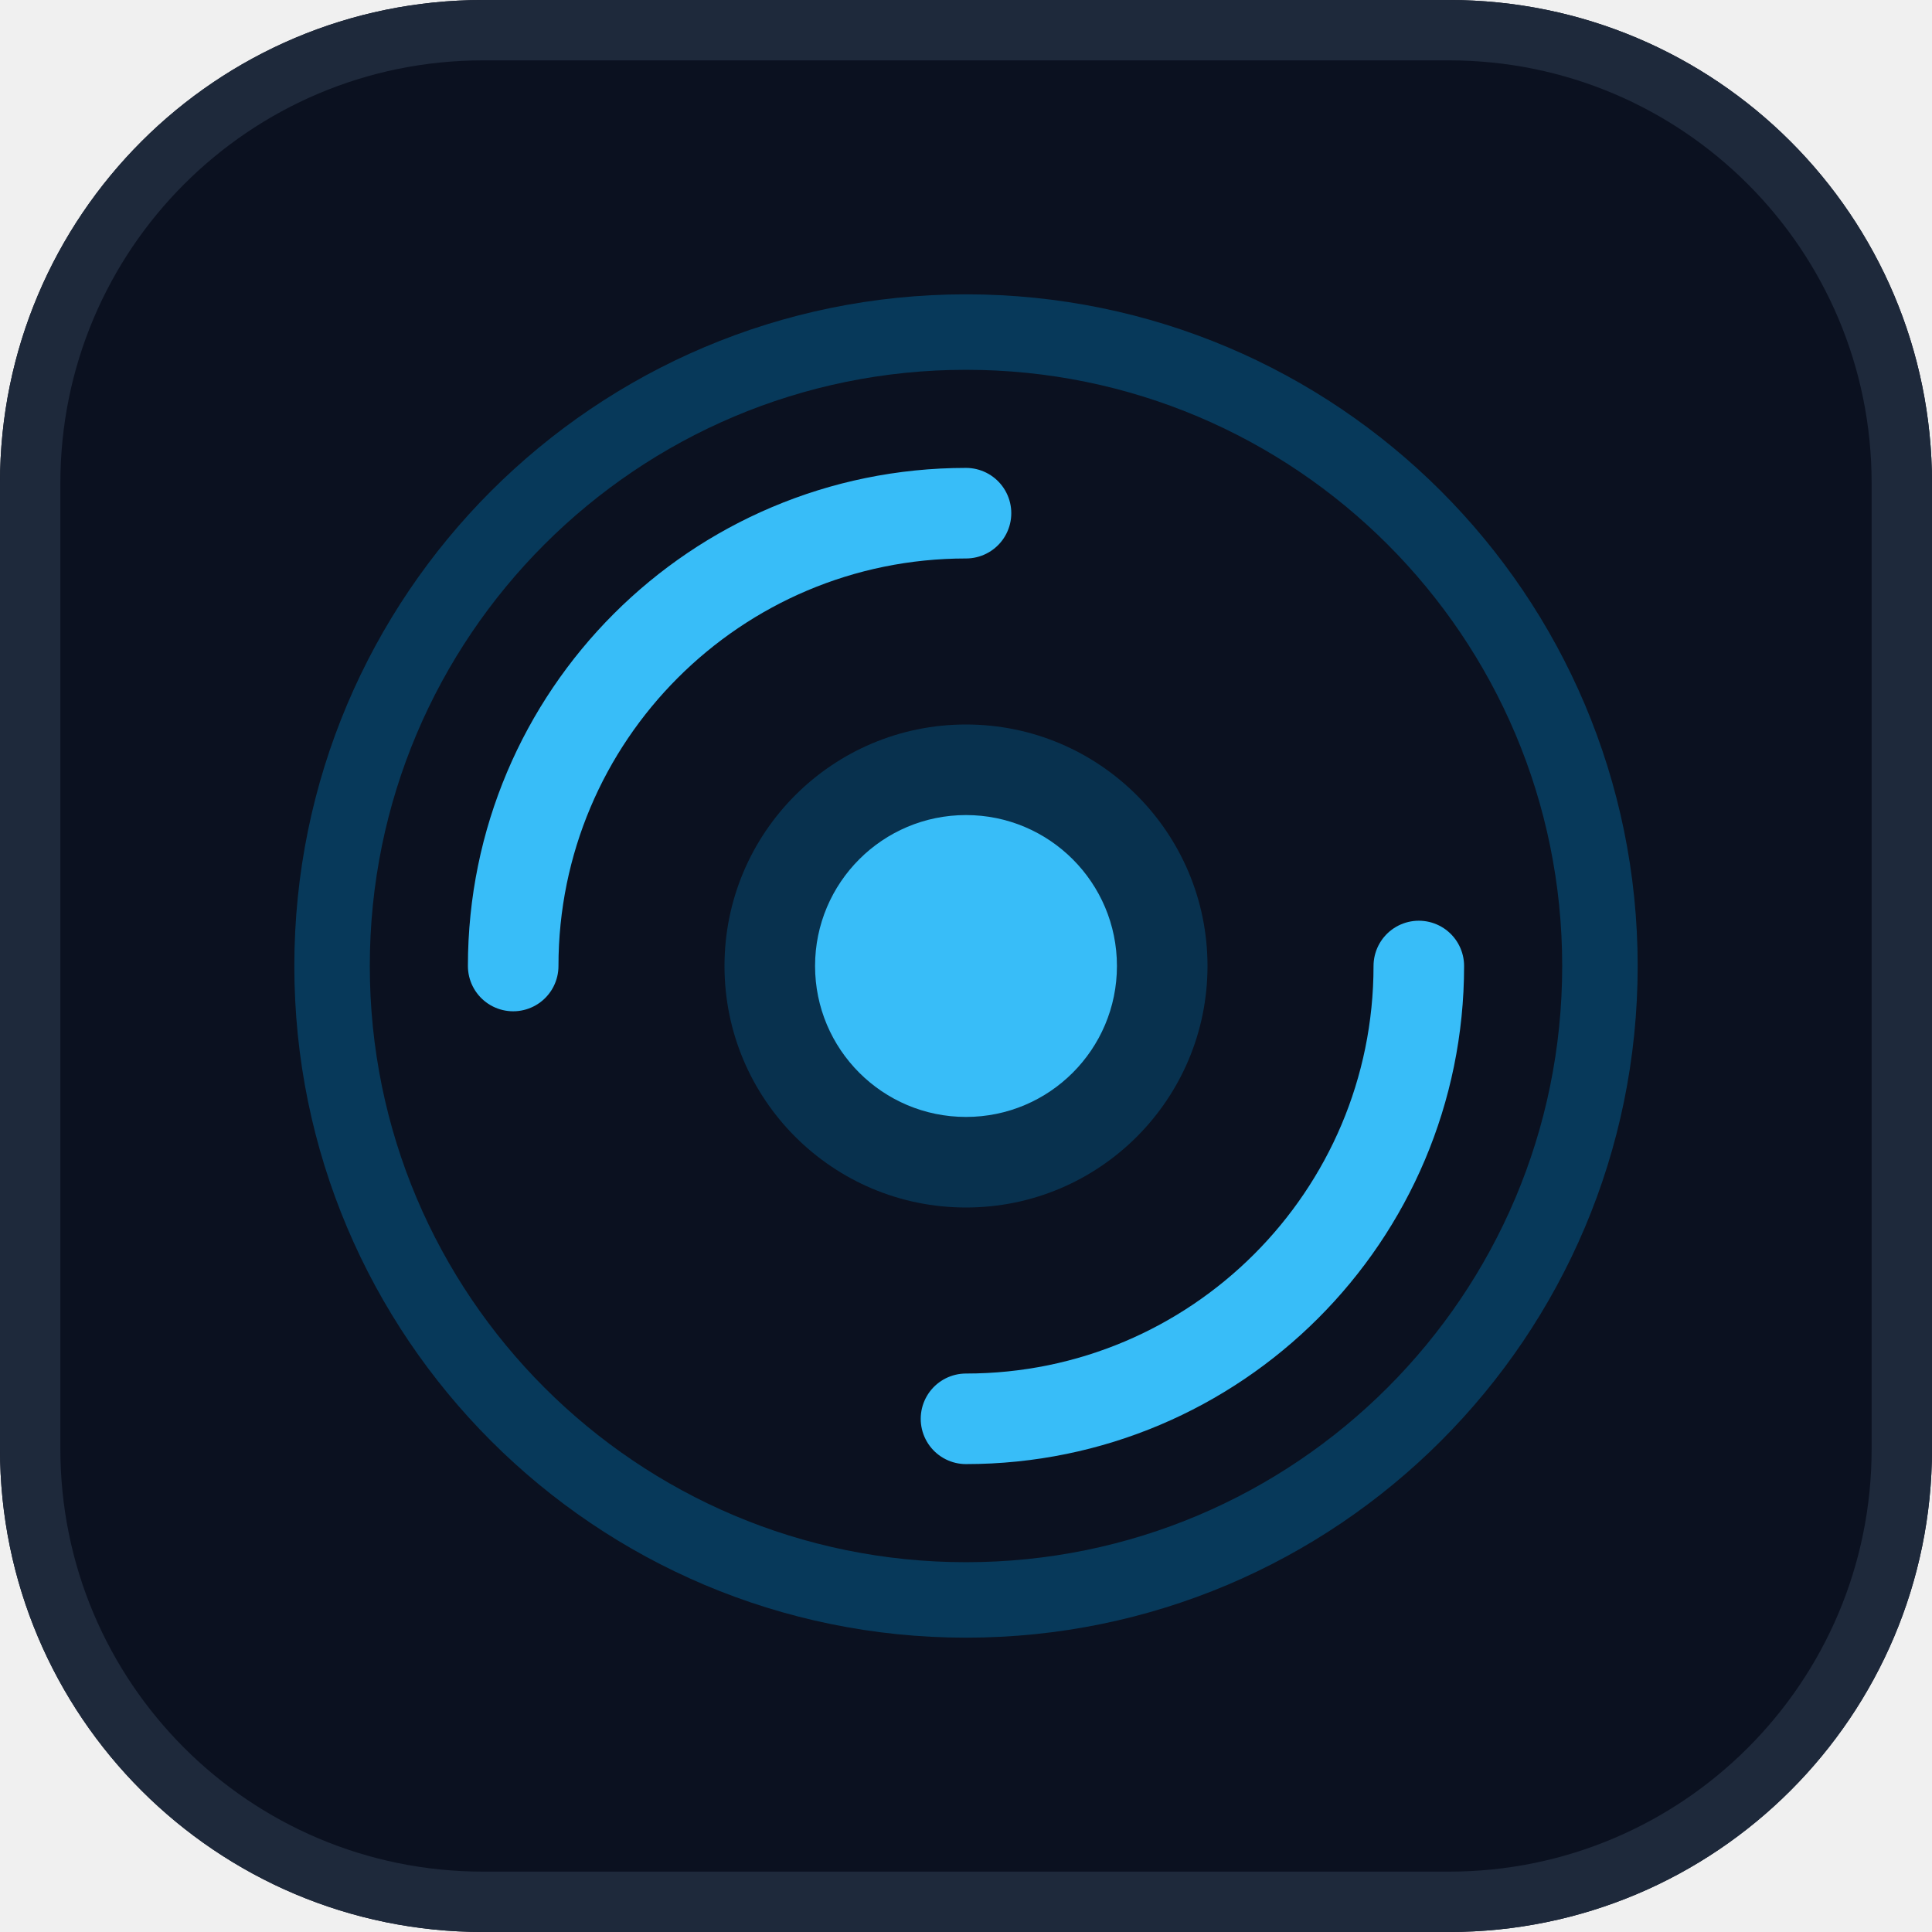
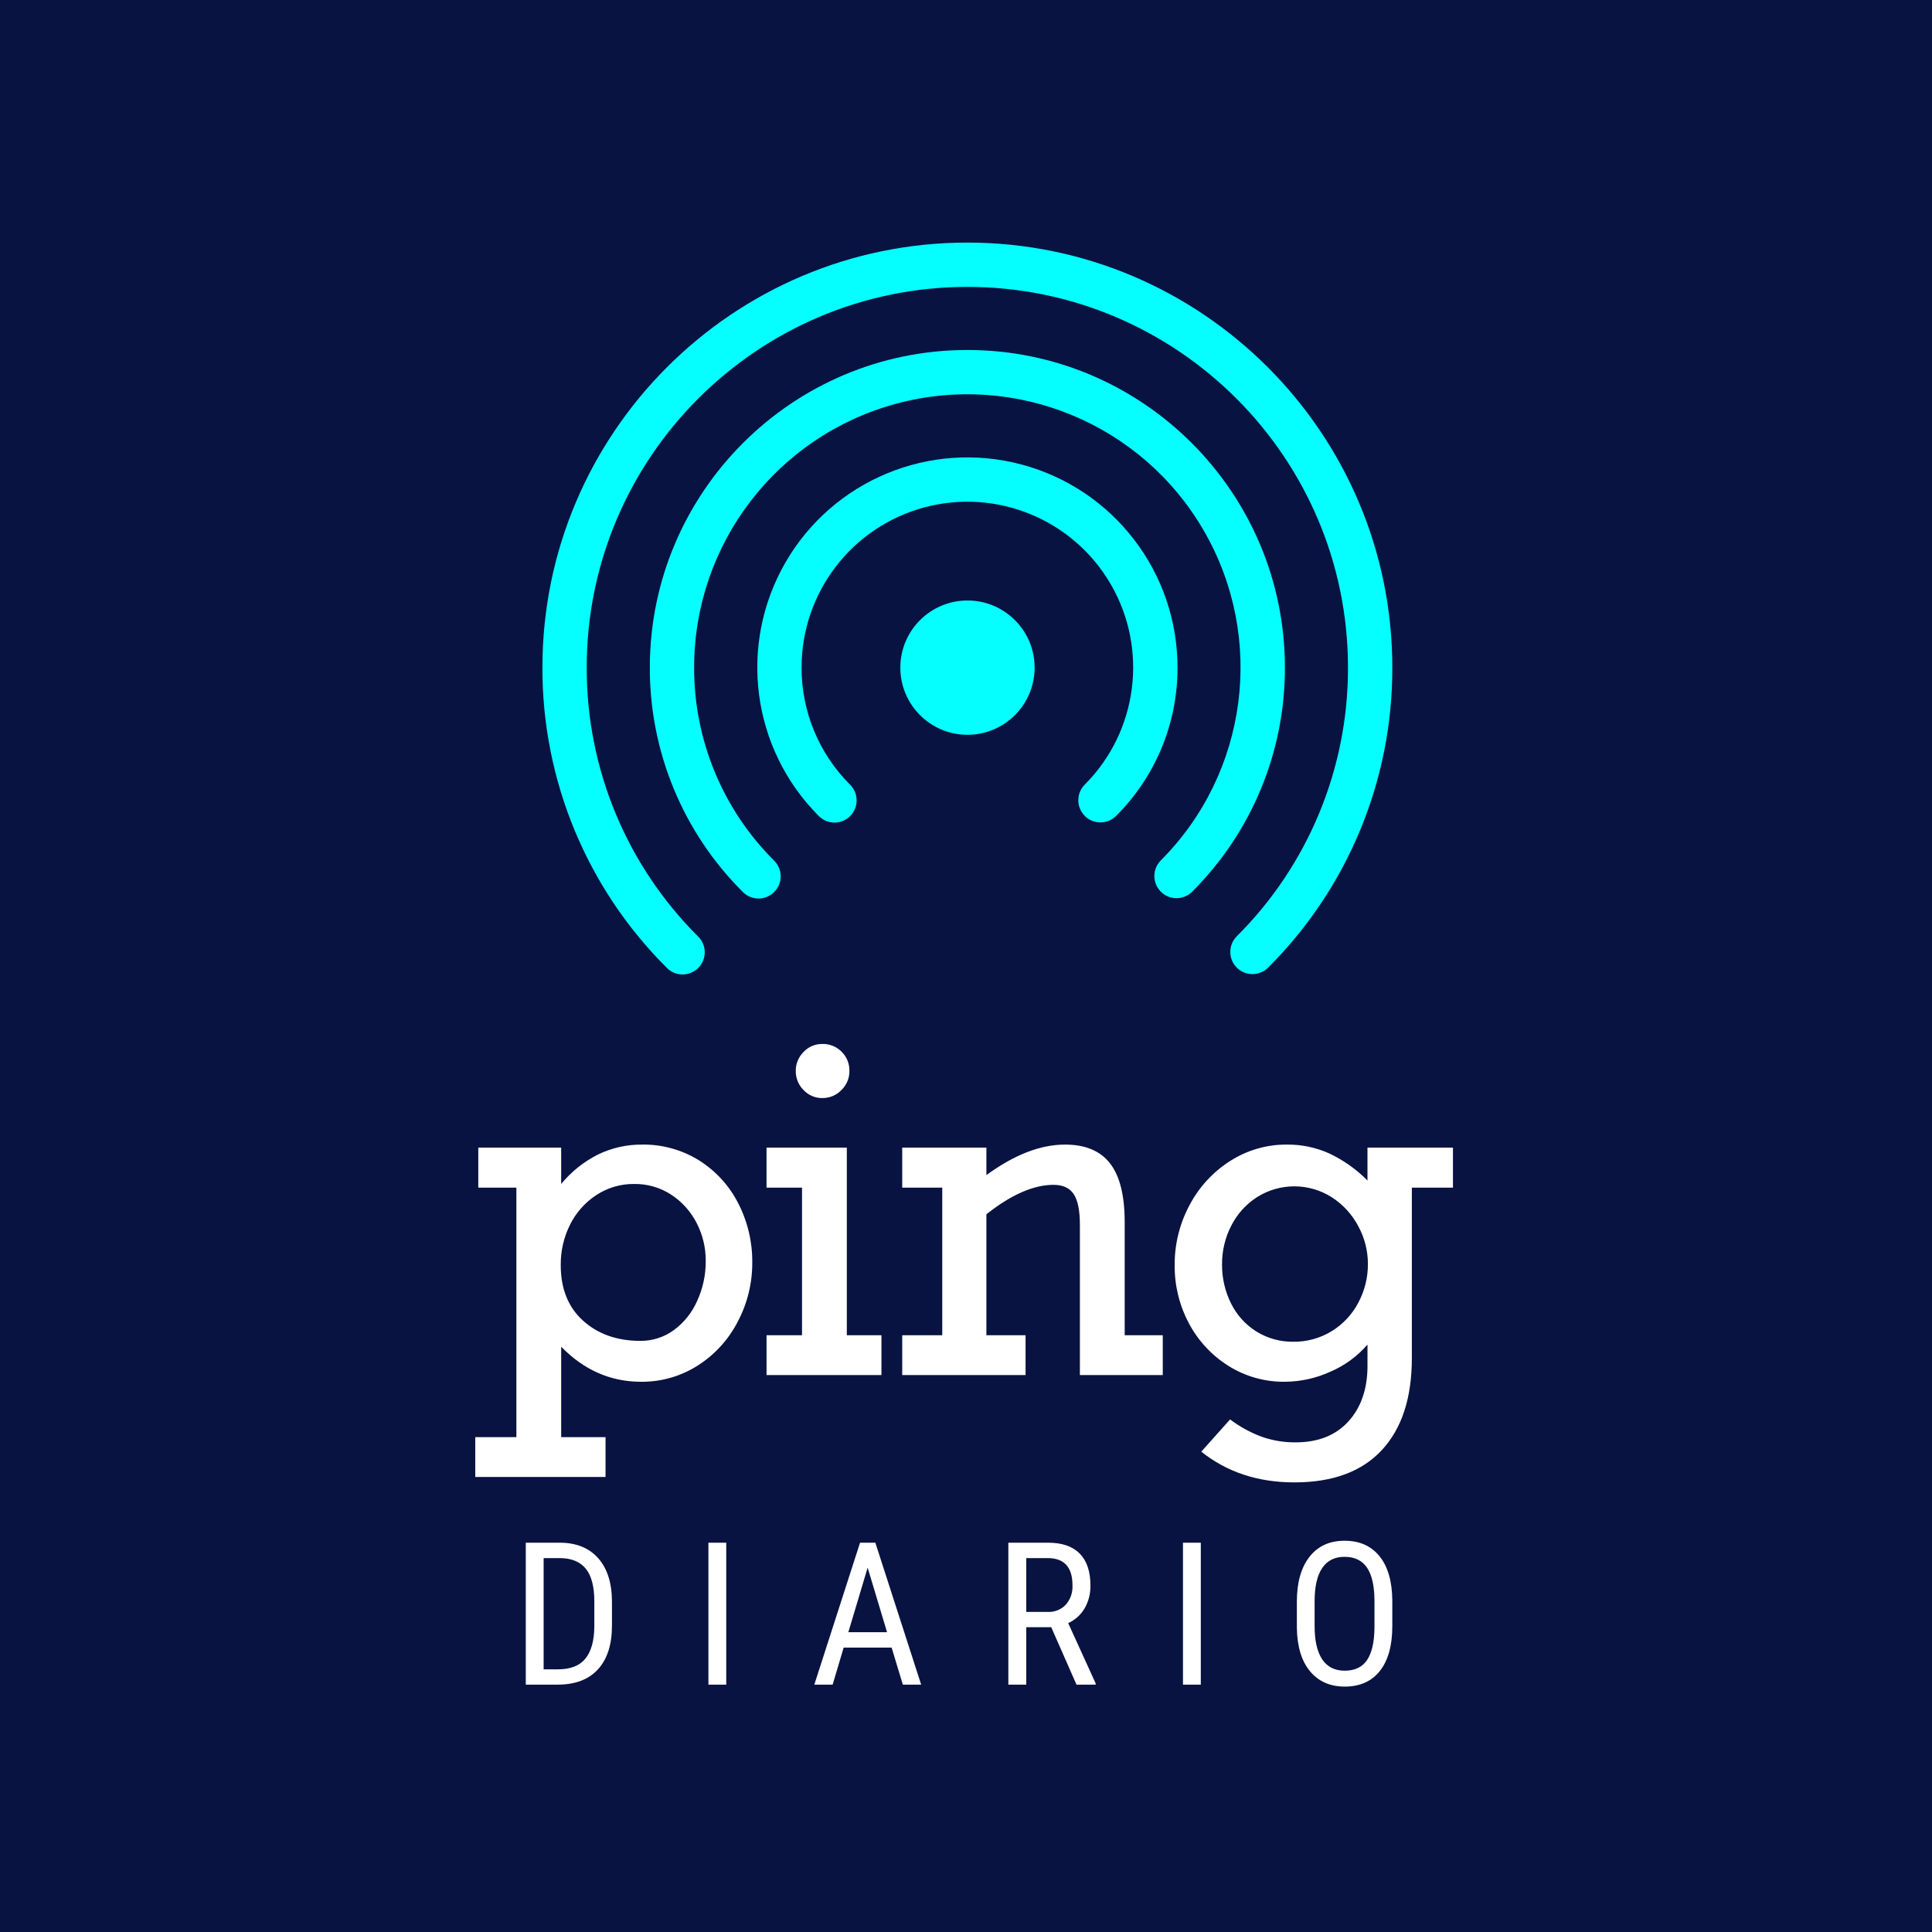
- <svg xmlns="http://www.w3.org/2000/svg" viewBox="0 0 64 64" fill="none">
-   <rect width="64" height="64" rx="16" fill="#0B1120" />
-   <rect x="1" y="1" width="62" height="62" rx="15" stroke="#1E293B" stroke-width="2" />
-   <circle cx="32" cy="32" r="21" stroke="#0284C7" stroke-opacity="0.35" stroke-width="2.5" />
-   <path d="M47 32a15 15 0 0 1-15 15" stroke="#38BDF8" stroke-width="3" stroke-linecap="round" />
-   <path d="M17 32a15 15 0 0 1 15-15" stroke="#38BDF8" stroke-width="3" stroke-linecap="round" />
-   <circle cx="32" cy="32" r="8" fill="#0284C7" fill-opacity="0.28" />
-   <circle cx="32" cy="32" r="5" fill="#38BDF8" />
+ <svg xmlns="http://www.w3.org/2000/svg" width="900" height="900" viewBox="0 0 900 900">
+   <g id="Grupo_54726" data-name="Grupo 54726" transform="translate(-4011 -3795.852)">
+     <rect id="Rectángulo_8865" data-name="Rectángulo 8865" width="900" height="900" transform="translate(4011 3795.852)" fill="#081341" />
+     <g id="Grupo_54725" data-name="Grupo 54725" transform="translate(4232.397 3908.856)">
+       <path id="Trazado_11151" data-name="Trazado 11151" d="M130.44,77.165a58.2,58.2,0,0,1-6.855,27.723,52.859,52.859,0,0,1-18.7,20.364,48.281,48.281,0,0,1-26.261,7.46q-21.271,0-37.2-16.331v42.139H62.09v18.549H1.4V158.518H20.557V42.284H2.814V23.635h38.61V40.571A52.668,52.668,0,0,1,58.764,26.76a46.327,46.327,0,0,1,20.263-4.536,48.843,48.843,0,0,1,26.715,7.41,50.788,50.788,0,0,1,18.2,20.011A59.124,59.124,0,0,1,130.44,77.165ZM78.321,113.658a25.985,25.985,0,0,0,15.626-5.041,33.688,33.688,0,0,0,10.887-13.71,43.914,43.914,0,0,0,3.932-18.347,37.965,37.965,0,0,0-4.335-17.995,34.445,34.445,0,0,0-11.9-13.105A30.694,30.694,0,0,0,75.5,40.571a31.483,31.483,0,0,0-17.743,5.192,35.251,35.251,0,0,0-12.2,13.761,41.158,41.158,0,0,0-4.335,18.851q0,16.533,10.434,25.908T78.321,113.658ZM175.7-12.052a12.116,12.116,0,0,1-3.73,8.871A12.116,12.116,0,0,1,163.1.549a11.789,11.789,0,0,1-8.77-3.73,12.285,12.285,0,0,1-3.629-8.871,12.285,12.285,0,0,1,3.629-8.871,11.789,11.789,0,0,1,8.77-3.73,12.188,12.188,0,0,1,8.972,3.629A12.188,12.188,0,0,1,175.7-12.052Zm14.92,123.089v18.549h-53.53V111.037H153.62V42.284H137.087V23.635h37.4v87.4Zm113.31-52.724v52.724H321.67v18.549H283.06V59.624q0-9.98-2.873-14.315t-9.426-4.335q-13.912,0-31.251,13.71v56.353h18.247v18.549H200.295V111.037h18.65V42.284h-18.65V23.635H239.51v12.8Q258.966,22.223,276.1,22.223q14.214,0,21.019,8.77T303.927,58.313Zm113.1-19.356V23.635h39.82v18.65H437.7v79.438q0,27.723-13.962,42.794t-40.778,15.071q-25.4,0-43.348-14.315l13.408-15.021a58.659,58.659,0,0,0,14.567,8.014,46.215,46.215,0,0,0,15.978,2.671q15.726,0,24.6-9.779t8.871-25.908v-9.879a47.55,47.55,0,0,1-17.39,12.7,51.813,51.813,0,0,1-21.019,4.637,48.31,48.31,0,0,1-26.463-7.46,52.268,52.268,0,0,1-18.347-19.809,56.5,56.5,0,0,1-6.6-27.067,58.267,58.267,0,0,1,6.905-27.924,54.38,54.38,0,0,1,18.9-20.565,48.426,48.426,0,0,1,26.614-7.662,46.954,46.954,0,0,1,19.608,4.133A62.882,62.882,0,0,1,417.03,38.958Zm-34.477,75.1a33.165,33.165,0,0,0,17.843-4.94,34.248,34.248,0,0,0,12.4-13.307,37.944,37.944,0,0,0,4.436-18.045,36.755,36.755,0,0,0-4.436-17.44,36.046,36.046,0,0,0-12.3-13.509,32.521,32.521,0,0,0-34.779-.2,34,34,0,0,0-12.1,13.307,38.654,38.654,0,0,0-4.335,18.045,40,40,0,0,0,4.133,18.146,32.353,32.353,0,0,0,11.744,13.105A31.714,31.714,0,0,0,382.553,114.061Z" transform="translate(-1.403 397.966)" fill="#fff" />
+       <path id="Trazado_11160" data-name="Trazado 11160" d="M1.073,56.94V-9.182H16.832q11.58,0,17.984,7.243t6.4,20.368V29.51q0,13.124-6.494,20.277T15.878,56.94ZM9.384-2.006V49.81H16.06q8.765,0,12.806-5.018T33,29.919V18.2Q33,7.757,28.979,2.876T16.832-2.006ZM94.457,56.94H86.146V-9.182h8.311Zm77.035-17.257H149.148L144.017,56.94h-8.538l21.3-66.121h7.13L185.252,56.94h-8.538Zm-20.163-7.175h18.029L160.32,2.444Zm94.519-2.316H234.221V56.94h-8.356V-9.182h18.529q9.718,0,14.714,5.064t5,14.827A20.6,20.6,0,0,1,261.4,21.4a17.073,17.073,0,0,1-7.652,6.88l12.806,28.111v.545h-8.946Zm-11.626-7.13H244.3a10.808,10.808,0,0,0,8.333-3.361,12.713,12.713,0,0,0,3.111-8.992q0-12.716-11.535-12.716h-9.991Zm81.3,33.878h-8.31V-9.182h8.31ZM404.73,29.692q0,13.533-5.767,20.845t-16.394,7.311q-10.218,0-16.144-7.107t-6.153-20.1V18.2q0-13.261,5.858-20.776t16.349-7.516q10.445,0,16.281,7.2t5.972,20.549Zm-8.311-11.58q0-10.49-3.429-15.6T382.478-2.6q-6.857,0-10.377,5.177t-3.565,15.259V29.692q0,10.127,3.52,15.44t10.513,5.313q6.994,0,10.354-4.9t3.5-15.032Z" transform="translate(22.464 614.825)" fill="#fff" />
+       <g id="Grupo_54703" data-name="Grupo 54703" transform="translate(31.283 0)">
+         <path id="Sustracción_9" data-name="Sustracción 9" d="M50.637,255.521a10.246,10.246,0,0,1-7.292-3.024A146.942,146.942,0,0,1,0,147.918C0,66.356,66.356,0,147.918,0S295.837,66.356,295.837,147.918a146.964,146.964,0,0,1-43.221,104.455A10.32,10.32,0,0,1,238,237.8,127.272,127.272,0,1,0,20.631,147.918a126.449,126.449,0,0,0,37.3,89.979,10.324,10.324,0,0,1-7.292,17.624Z" transform="translate(50.038 50.035)" fill="#05ffff" />
+         <path id="Sustracción_10" data-name="Sustracción 10" d="M35.975,170.109a10.23,10.23,0,0,1-7.292-3.029,97.873,97.873,0,1,1,167.08-69.2A97.219,97.219,0,0,1,167.164,167a10.318,10.318,0,0,1-14.246.355l-.343-.343a10.328,10.328,0,0,1-.017-14.595A77.237,77.237,0,1,0,20.636,97.873a76.735,76.735,0,0,0,22.635,54.612,10.341,10.341,0,0,1-.006,14.6A10.227,10.227,0,0,1,35.975,170.109Z" transform="translate(100.086 100.074)" fill="#05ffff" />
+         <path id="Sustracción_11" data-name="Sustracción 11" d="M31.284,62.563A31.281,31.281,0,1,1,62.563,31.284,31.317,31.317,0,0,1,31.284,62.563Z" transform="translate(166.729 166.729)" fill="#05ffff" />
+         <path id="Sustracción_12" data-name="Sustracción 12" d="M65.294,340.933A10.266,10.266,0,0,1,58,337.909,196.66,196.66,0,0,1,0,197.958C0,88.8,88.8,0,197.958,0S395.911,88.8,395.911,197.958A196.686,196.686,0,0,1,338.073,337.74a10.322,10.322,0,0,1-14.617-14.578,176.151,176.151,0,0,0,51.808-125.2c0-97.776-79.544-177.322-177.316-177.322S20.631,100.183,20.631,197.958a176.137,176.137,0,0,0,51.96,125.356,10.324,10.324,0,0,1-7.3,17.618Z" transform="translate(0 0)" fill="#05ffff" />
+       </g>
+     </g>
+   </g>
</svg>
